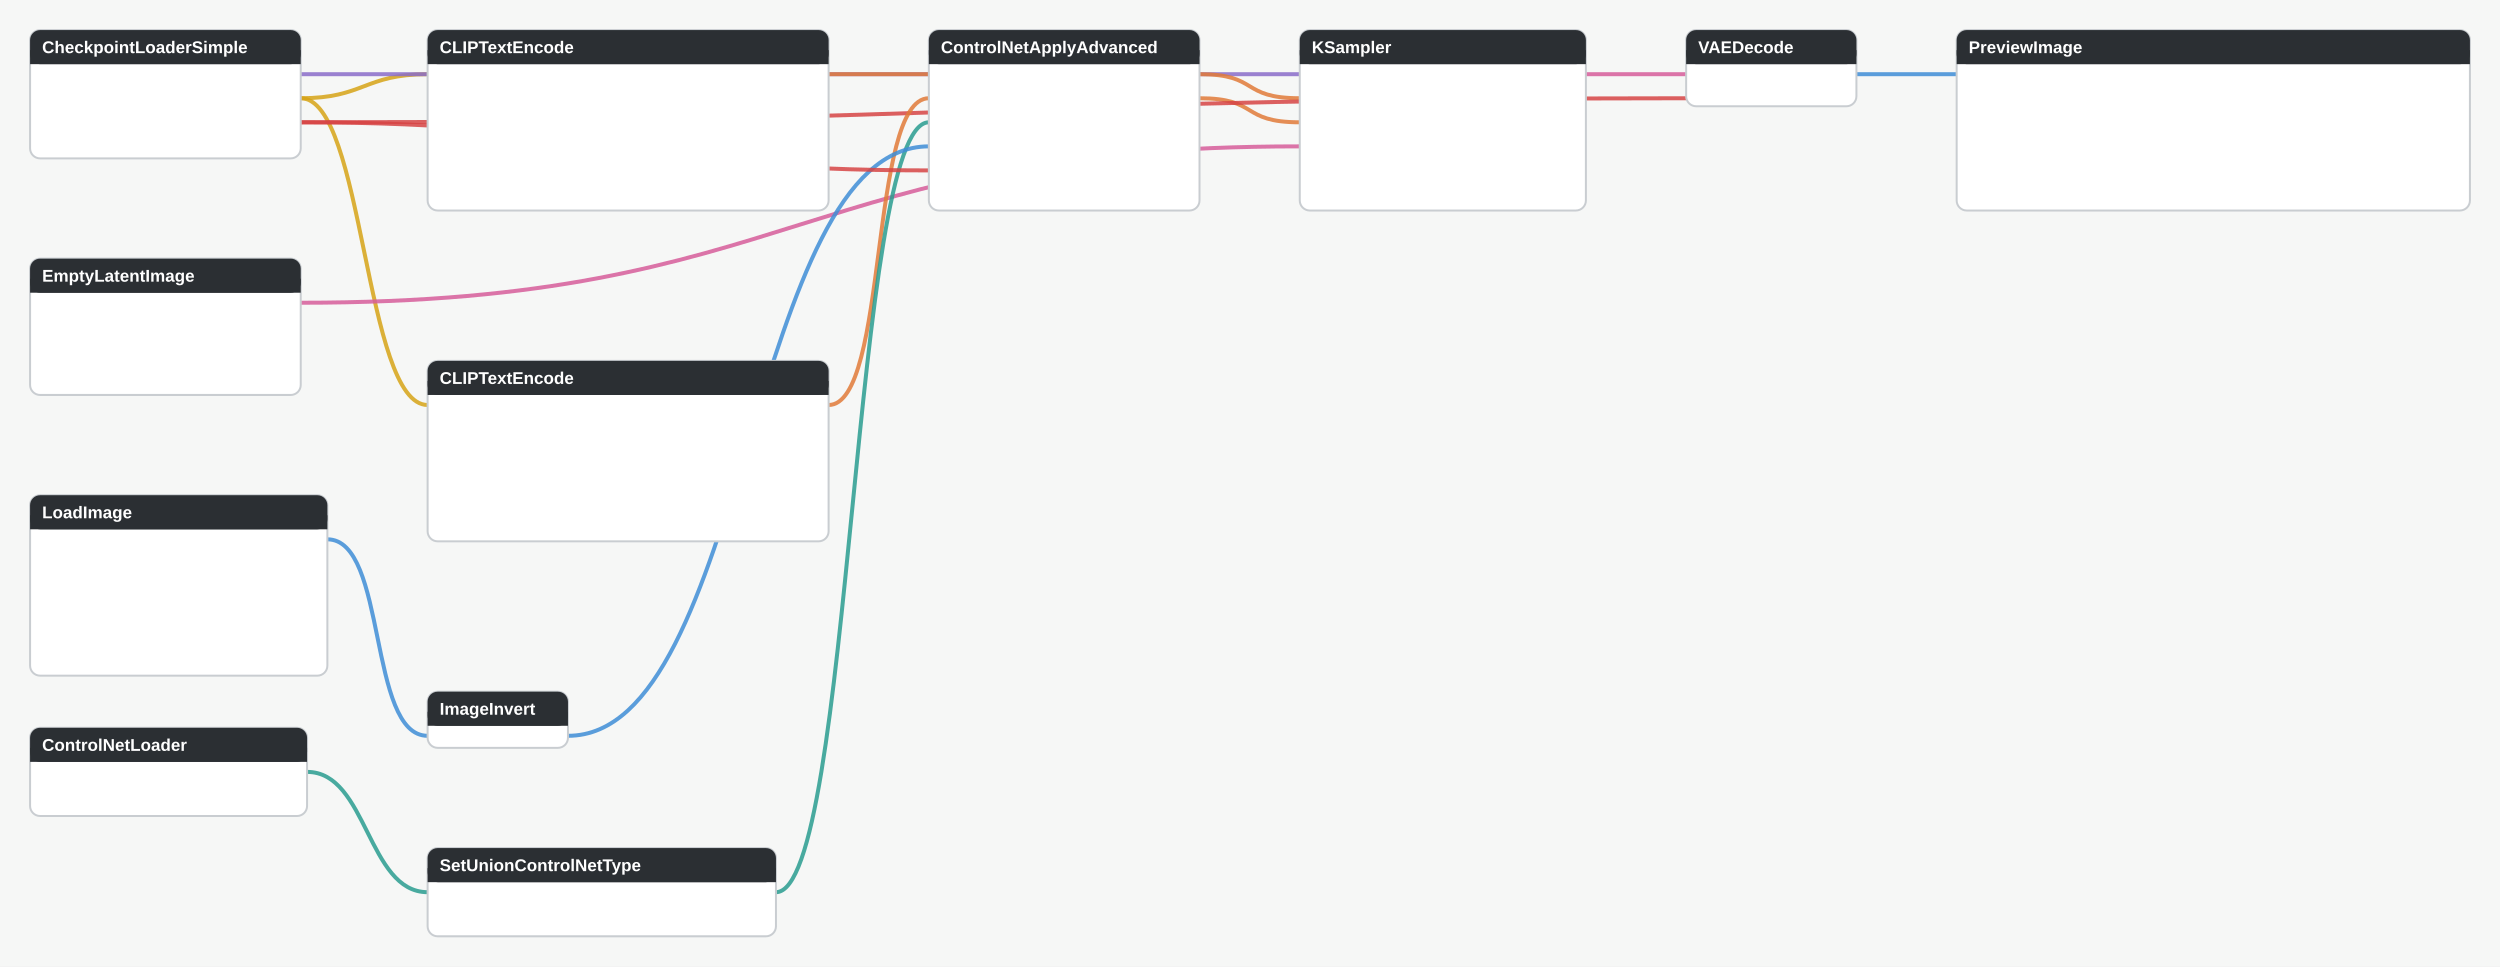
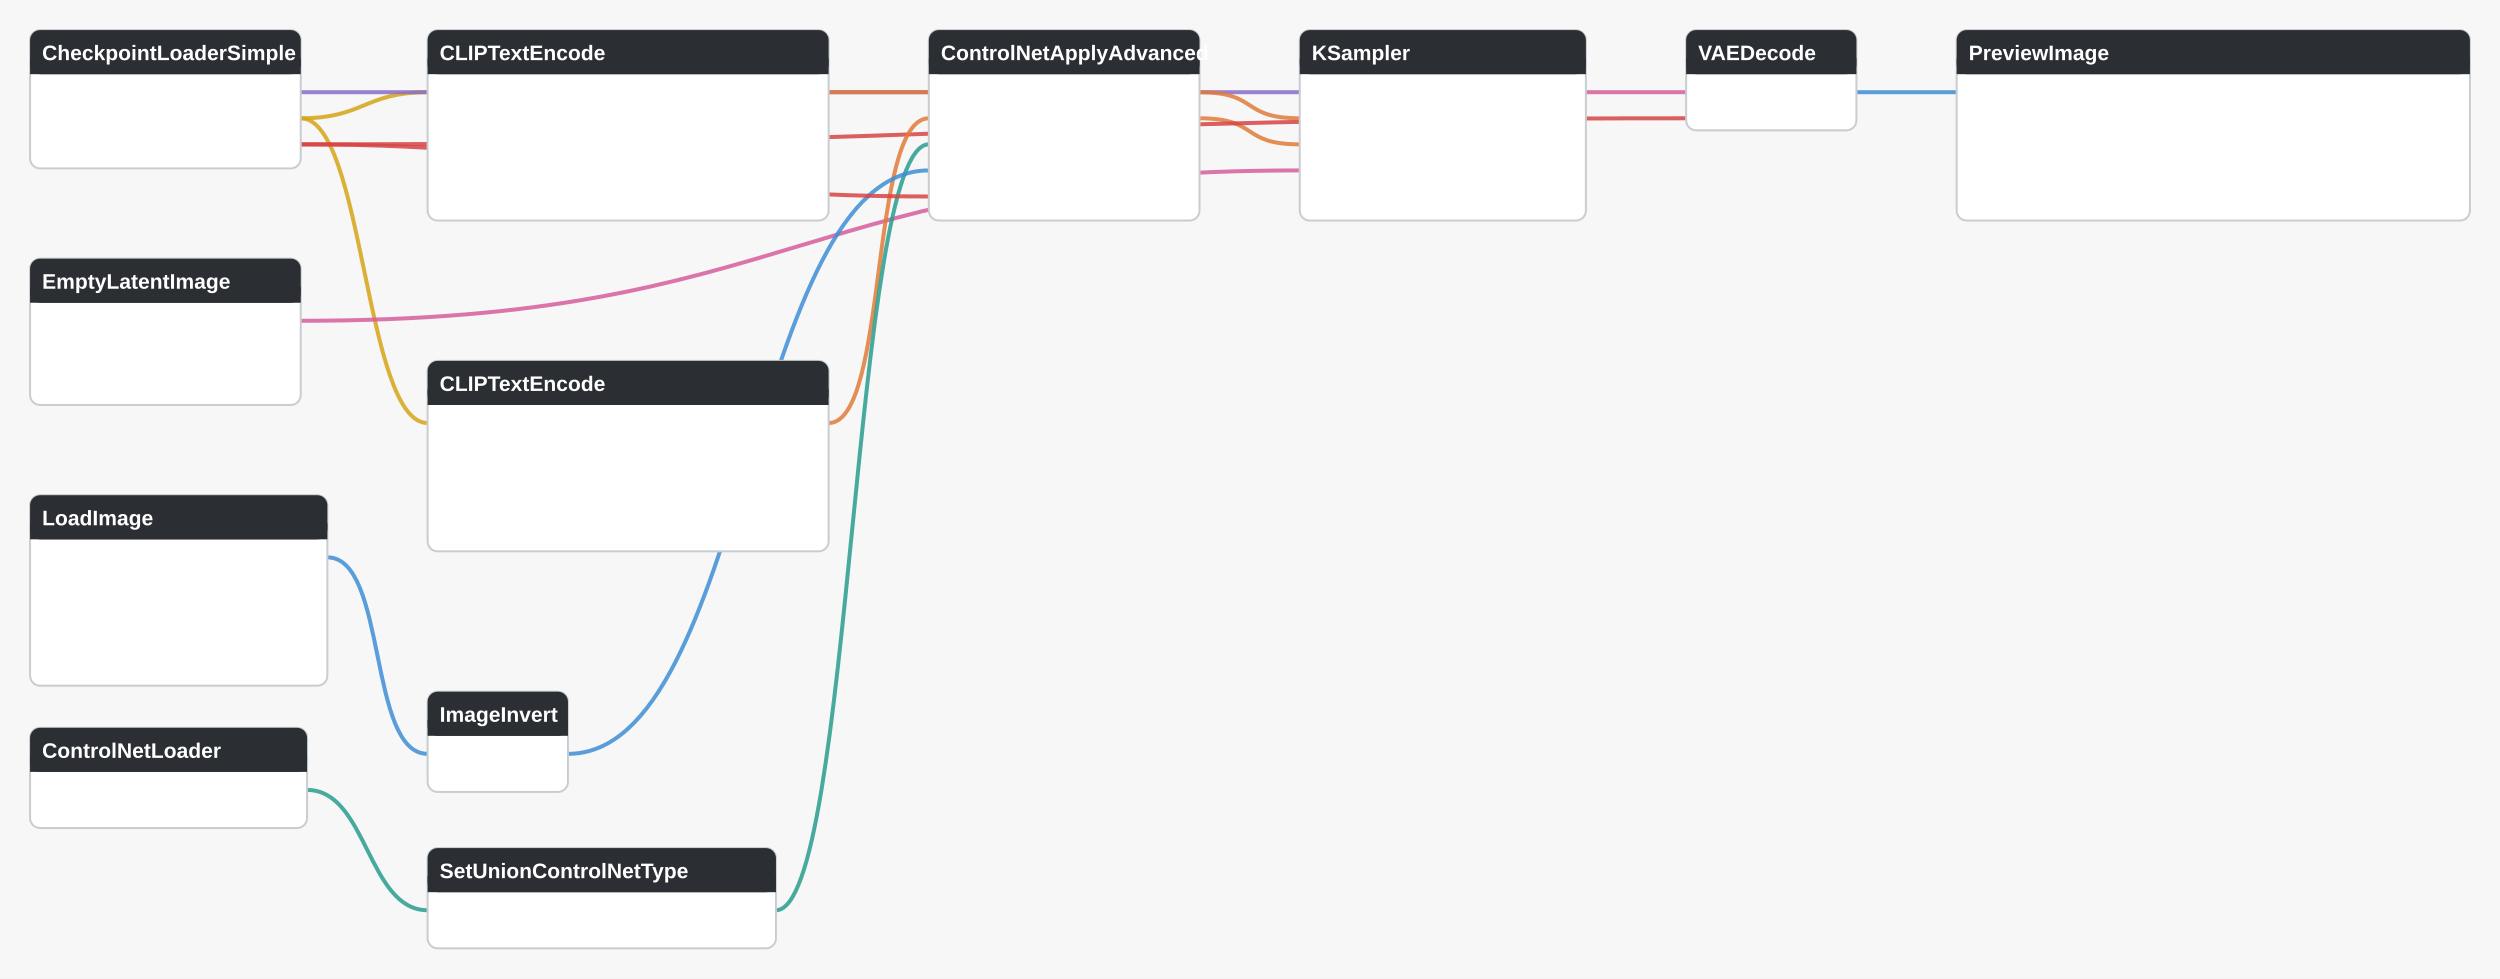
- <svg xmlns="http://www.w3.org/2000/svg" viewBox="70 100 2493.856 964" font-family="Instrument Sans, Arial, sans-serif">
-   <rect x="70" y="100" width="2493.856" height="964" fill="#f6f7f6" />
-   <path d="M370 198 C433.284 198 433.284 174 496.568 174" fill="none" stroke="#d6a417" stroke-width="4" stroke-opacity="0.85" />
-   <path d="M370 198 C433.284 198 433.284 504 496.568 504" fill="none" stroke="#d6a417" stroke-width="4" stroke-opacity="0.85" />
-   <path d="M370 174 C868.284 174 868.284 174 1366.568 174" fill="none" stroke="#8a6cc9" stroke-width="4" stroke-opacity="0.85" />
-   <path d="M1266.568 174 C1326.568 174 1306.568 198 1366.568 198" fill="none" stroke="#e07b39" stroke-width="4" stroke-opacity="0.85" />
-   <path d="M1266.568 198 C1326.568 198 1306.568 222 1366.568 222" fill="none" stroke="#e07b39" stroke-width="4" stroke-opacity="0.85" />
-   <path d="M370 402 C868.284 402 868.284 246 1366.568 246" fill="none" stroke="#d65d9a" stroke-width="4" stroke-opacity="0.85" />
-   <path d="M1651.998 174 C1711.998 174 1691.998 174 1751.998 174" fill="none" stroke="#d65d9a" stroke-width="4" stroke-opacity="0.85" />
-   <path d="M370 222 C1060.999 222 1060.999 198 1751.998 198" fill="none" stroke="#d64545" stroke-width="4" stroke-opacity="0.85" />
-   <path d="M1921.856 174 C1981.856 174 1961.856 174 2021.856 174" fill="none" stroke="#3f8dd6" stroke-width="4" stroke-opacity="0.85" />
-   <path d="M396.568 638 C456.568 638 436.568 834 496.568 834" fill="none" stroke="#3f8dd6" stroke-width="4" stroke-opacity="0.85" />
-   <path d="M376.307 870 C436.438 870 436.438 990 496.568 990" fill="none" stroke="#2a9d8f" stroke-width="4" stroke-opacity="0.85" />
-   <path d="M896.568 174 C956.568 174 936.568 174 996.568 174" fill="none" stroke="#e07b39" stroke-width="4" stroke-opacity="0.85" />
-   <path d="M896.568 504 C956.568 504 936.568 198 996.568 198" fill="none" stroke="#e07b39" stroke-width="4" stroke-opacity="0.85" />
-   <path d="M844.052 990 C920.31 990 920.31 222 996.568 222" fill="none" stroke="#2a9d8f" stroke-width="4" stroke-opacity="0.85" />
-   <path d="M636.568 834 C816.568 834 816.568 246 996.568 246" fill="none" stroke="#3f8dd6" stroke-width="4" stroke-opacity="0.85" />
-   <path d="M370 222 C683.284 222 683.284 270 996.568 270" fill="none" stroke="#d64545" stroke-width="4" stroke-opacity="0.85" />
-   <rect x="100" y="130" width="270" height="128" rx="10" fill="#fff" stroke="#c9cdd1" stroke-width="2" />
-   <rect x="100" y="130" width="270" height="34" rx="10" fill="#2b2f33" />
-   <rect x="100" y="150" width="270" height="14" fill="#2b2f33" />
-   <text x="112" y="153" font-size="17" font-weight="700" fill="#fff">CheckpointLoaderSimple</text>
-   <rect x="496.568" y="130" width="400" height="180" rx="10" fill="#fff" stroke="#c9cdd1" stroke-width="2" />
-   <rect x="496.568" y="130" width="400" height="34" rx="10" fill="#2b2f33" />
-   <rect x="496.568" y="150" width="400" height="14" fill="#2b2f33" />
-   <text x="508.568" y="153" font-size="17" font-weight="700" fill="#fff">CLIPTextEncode</text>
-   <rect x="496.568" y="460" width="400" height="180" rx="10" fill="#fff" stroke="#c9cdd1" stroke-width="2" />
-   <rect x="496.568" y="460" width="400" height="34" rx="10" fill="#2b2f33" />
-   <rect x="496.568" y="480" width="400" height="14" fill="#2b2f33" />
-   <text x="508.568" y="483" font-size="17" font-weight="700" fill="#fff">CLIPTextEncode</text>
-   <rect x="100" y="358" width="270" height="136" rx="10" fill="#fff" stroke="#c9cdd1" stroke-width="2" />
-   <rect x="100" y="358" width="270" height="34" rx="10" fill="#2b2f33" />
-   <rect x="100" y="378" width="270" height="14" fill="#2b2f33" />
-   <text x="112" y="381" font-size="17" font-weight="700" fill="#fff">EmptyLatentImage</text>
-   <rect x="1366.568" y="130" width="285.43" height="180" rx="10" fill="#fff" stroke="#c9cdd1" stroke-width="2" />
-   <rect x="1366.568" y="130" width="285.43" height="34" rx="10" fill="#2b2f33" />
-   <rect x="1366.568" y="150" width="285.43" height="14" fill="#2b2f33" />
-   <text x="1378.568" y="153" font-size="17" font-weight="700" fill="#fff">KSampler</text>
-   <rect x="1751.998" y="130" width="169.858" height="76" rx="10" fill="#fff" stroke="#c9cdd1" stroke-width="2" />
-   <rect x="1751.998" y="130" width="169.858" height="34" rx="10" fill="#2b2f33" />
-   <rect x="1751.998" y="150" width="169.858" height="14" fill="#2b2f33" />
-   <text x="1763.998" y="153" font-size="17" font-weight="700" fill="#fff">VAEDecode</text>
-   <rect x="2021.856" y="130" width="512" height="180" rx="10" fill="#fff" stroke="#c9cdd1" stroke-width="2" />
-   <rect x="2021.856" y="130" width="512" height="34" rx="10" fill="#2b2f33" />
-   <rect x="2021.856" y="150" width="512" height="14" fill="#2b2f33" />
-   <text x="2033.856" y="153" font-size="17" font-weight="700" fill="#fff">PreviewImage</text>
-   <rect x="100" y="594" width="296.568" height="180" rx="10" fill="#fff" stroke="#c9cdd1" stroke-width="2" />
-   <rect x="100" y="594" width="296.568" height="34" rx="10" fill="#2b2f33" />
-   <rect x="100" y="614" width="296.568" height="14" fill="#2b2f33" />
-   <text x="112" y="617" font-size="17" font-weight="700" fill="#fff">LoadImage</text>
-   <rect x="496.568" y="790" width="140" height="56" rx="10" fill="#fff" stroke="#c9cdd1" stroke-width="2" />
-   <rect x="496.568" y="790" width="140" height="34" rx="10" fill="#2b2f33" />
-   <rect x="496.568" y="810" width="140" height="14" fill="#2b2f33" />
-   <text x="508.568" y="813" font-size="17" font-weight="700" fill="#fff">ImageInvert</text>
-   <rect x="100" y="826" width="276.307" height="88" rx="10" fill="#fff" stroke="#c9cdd1" stroke-width="2" />
-   <rect x="100" y="826" width="276.307" height="34" rx="10" fill="#2b2f33" />
-   <rect x="100" y="846" width="276.307" height="14" fill="#2b2f33" />
-   <text x="112" y="849" font-size="17" font-weight="700" fill="#fff">ControlNetLoader</text>
-   <rect x="496.568" y="946" width="347.484" height="88" rx="10" fill="#fff" stroke="#c9cdd1" stroke-width="2" />
-   <rect x="496.568" y="946" width="347.484" height="34" rx="10" fill="#2b2f33" />
-   <rect x="496.568" y="966" width="347.484" height="14" fill="#2b2f33" />
-   <text x="508.568" y="969" font-size="17" font-weight="700" fill="#fff">SetUnionControlNetType</text>
-   <rect x="996.568" y="130" width="270" height="180" rx="10" fill="#fff" stroke="#c9cdd1" stroke-width="2" />
-   <rect x="996.568" y="130" width="270" height="34" rx="10" fill="#2b2f33" />
-   <rect x="996.568" y="150" width="270" height="14" fill="#2b2f33" />
-   <text x="1008.568" y="153" font-size="17" font-weight="700" fill="#fff">ControlNetApplyAdvanced</text>
+ <svg xmlns="http://www.w3.org/2000/svg" viewBox="70 100 2493.856 976" font-family="Instrument Sans, Arial, sans-serif">
+   <rect x="70" y="100" width="2493.856" height="976" fill="#f6f7f6" />
+   <path d="M370 218 C433.284 218 433.284 192 496.568 192" fill="none" stroke="#d6a417" stroke-width="4" stroke-opacity="0.85" />
+   <path d="M370 218 C433.284 218 433.284 522 496.568 522" fill="none" stroke="#d6a417" stroke-width="4" stroke-opacity="0.85" />
+   <path d="M370 192 C868.284 192 868.284 192 1366.568 192" fill="none" stroke="#8a6cc9" stroke-width="4" stroke-opacity="0.85" />
+   <path d="M1266.568 192 C1326.568 192 1306.568 218 1366.568 218" fill="none" stroke="#e07b39" stroke-width="4" stroke-opacity="0.85" />
+   <path d="M1266.568 218 C1326.568 218 1306.568 244 1366.568 244" fill="none" stroke="#e07b39" stroke-width="4" stroke-opacity="0.85" />
+   <path d="M370 420 C868.284 420 868.284 270 1366.568 270" fill="none" stroke="#d65d9a" stroke-width="4" stroke-opacity="0.85" />
+   <path d="M1651.998 192 C1711.998 192 1691.998 192 1751.998 192" fill="none" stroke="#d65d9a" stroke-width="4" stroke-opacity="0.85" />
+   <path d="M370 244 C1060.999 244 1060.999 218 1751.998 218" fill="none" stroke="#d64545" stroke-width="4" stroke-opacity="0.85" />
+   <path d="M1921.856 192 C1981.856 192 1961.856 192 2021.856 192" fill="none" stroke="#3f8dd6" stroke-width="4" stroke-opacity="0.85" />
+   <path d="M396.568 656 C456.568 656 436.568 852 496.568 852" fill="none" stroke="#3f8dd6" stroke-width="4" stroke-opacity="0.85" />
+   <path d="M376.307 888 C436.438 888 436.438 1008 496.568 1008" fill="none" stroke="#2a9d8f" stroke-width="4" stroke-opacity="0.85" />
+   <path d="M896.568 192 C956.568 192 936.568 192 996.568 192" fill="none" stroke="#e07b39" stroke-width="4" stroke-opacity="0.85" />
+   <path d="M896.568 522 C956.568 522 936.568 218 996.568 218" fill="none" stroke="#e07b39" stroke-width="4" stroke-opacity="0.85" />
+   <path d="M844.052 1008 C920.31 1008 920.31 244 996.568 244" fill="none" stroke="#2a9d8f" stroke-width="4" stroke-opacity="0.85" />
+   <path d="M636.568 852 C816.568 852 816.568 270 996.568 270" fill="none" stroke="#3f8dd6" stroke-width="4" stroke-opacity="0.85" />
+   <path d="M370 244 C683.284 244 683.284 296 996.568 296" fill="none" stroke="#d64545" stroke-width="4" stroke-opacity="0.85" />
+   <rect x="100" y="130" width="270" height="138" rx="10" fill="#fff" stroke="#c9cdd1" stroke-width="2" />
+   <rect x="100" y="130" width="270" height="44" rx="10" fill="#2b2f33" />
+   <rect x="100" y="158" width="270" height="16" fill="#2b2f33" />
+   <text x="112" y="160" font-size="21" font-weight="700" fill="#fff">CheckpointLoaderSimple</text>
+   <rect x="496.568" y="130" width="400" height="190" rx="10" fill="#fff" stroke="#c9cdd1" stroke-width="2" />
+   <rect x="496.568" y="130" width="400" height="44" rx="10" fill="#2b2f33" />
+   <rect x="496.568" y="158" width="400" height="16" fill="#2b2f33" />
+   <text x="508.568" y="160" font-size="21" font-weight="700" fill="#fff">CLIPTextEncode</text>
+   <rect x="496.568" y="460" width="400" height="190" rx="10" fill="#fff" stroke="#c9cdd1" stroke-width="2" />
+   <rect x="496.568" y="460" width="400" height="44" rx="10" fill="#2b2f33" />
+   <rect x="496.568" y="488" width="400" height="16" fill="#2b2f33" />
+   <text x="508.568" y="490" font-size="21" font-weight="700" fill="#fff">CLIPTextEncode</text>
+   <rect x="100" y="358" width="270" height="146" rx="10" fill="#fff" stroke="#c9cdd1" stroke-width="2" />
+   <rect x="100" y="358" width="270" height="44" rx="10" fill="#2b2f33" />
+   <rect x="100" y="386" width="270" height="16" fill="#2b2f33" />
+   <text x="112" y="388" font-size="21" font-weight="700" fill="#fff">EmptyLatentImage</text>
+   <rect x="1366.568" y="130" width="285.43" height="190" rx="10" fill="#fff" stroke="#c9cdd1" stroke-width="2" />
+   <rect x="1366.568" y="130" width="285.43" height="44" rx="10" fill="#2b2f33" />
+   <rect x="1366.568" y="158" width="285.43" height="16" fill="#2b2f33" />
+   <text x="1378.568" y="160" font-size="21" font-weight="700" fill="#fff">KSampler</text>
+   <rect x="1751.998" y="130" width="169.858" height="100" rx="10" fill="#fff" stroke="#c9cdd1" stroke-width="2" />
+   <rect x="1751.998" y="130" width="169.858" height="44" rx="10" fill="#2b2f33" />
+   <rect x="1751.998" y="158" width="169.858" height="16" fill="#2b2f33" />
+   <text x="1763.998" y="160" font-size="21" font-weight="700" fill="#fff">VAEDecode</text>
+   <rect x="2021.856" y="130" width="512" height="190" rx="10" fill="#fff" stroke="#c9cdd1" stroke-width="2" />
+   <rect x="2021.856" y="130" width="512" height="44" rx="10" fill="#2b2f33" />
+   <rect x="2021.856" y="158" width="512" height="16" fill="#2b2f33" />
+   <text x="2033.856" y="160" font-size="21" font-weight="700" fill="#fff">PreviewImage</text>
+   <rect x="100" y="594" width="296.568" height="190" rx="10" fill="#fff" stroke="#c9cdd1" stroke-width="2" />
+   <rect x="100" y="594" width="296.568" height="44" rx="10" fill="#2b2f33" />
+   <rect x="100" y="622" width="296.568" height="16" fill="#2b2f33" />
+   <text x="112" y="624" font-size="21" font-weight="700" fill="#fff">LoadImage</text>
+   <rect x="496.568" y="790" width="140" height="100" rx="10" fill="#fff" stroke="#c9cdd1" stroke-width="2" />
+   <rect x="496.568" y="790" width="140" height="44" rx="10" fill="#2b2f33" />
+   <rect x="496.568" y="818" width="140" height="16" fill="#2b2f33" />
+   <text x="508.568" y="820" font-size="21" font-weight="700" fill="#fff">ImageInvert</text>
+   <rect x="100" y="826" width="276.307" height="100" rx="10" fill="#fff" stroke="#c9cdd1" stroke-width="2" />
+   <rect x="100" y="826" width="276.307" height="44" rx="10" fill="#2b2f33" />
+   <rect x="100" y="854" width="276.307" height="16" fill="#2b2f33" />
+   <text x="112" y="856" font-size="21" font-weight="700" fill="#fff">ControlNetLoader</text>
+   <rect x="496.568" y="946" width="347.484" height="100" rx="10" fill="#fff" stroke="#c9cdd1" stroke-width="2" />
+   <rect x="496.568" y="946" width="347.484" height="44" rx="10" fill="#2b2f33" />
+   <rect x="496.568" y="974" width="347.484" height="16" fill="#2b2f33" />
+   <text x="508.568" y="976" font-size="21" font-weight="700" fill="#fff">SetUnionControlNetType</text>
+   <rect x="996.568" y="130" width="270" height="190" rx="10" fill="#fff" stroke="#c9cdd1" stroke-width="2" />
+   <rect x="996.568" y="130" width="270" height="44" rx="10" fill="#2b2f33" />
+   <rect x="996.568" y="158" width="270" height="16" fill="#2b2f33" />
+   <text x="1008.568" y="160" font-size="21" font-weight="700" fill="#fff">ControlNetApplyAdvanced</text>
</svg>
